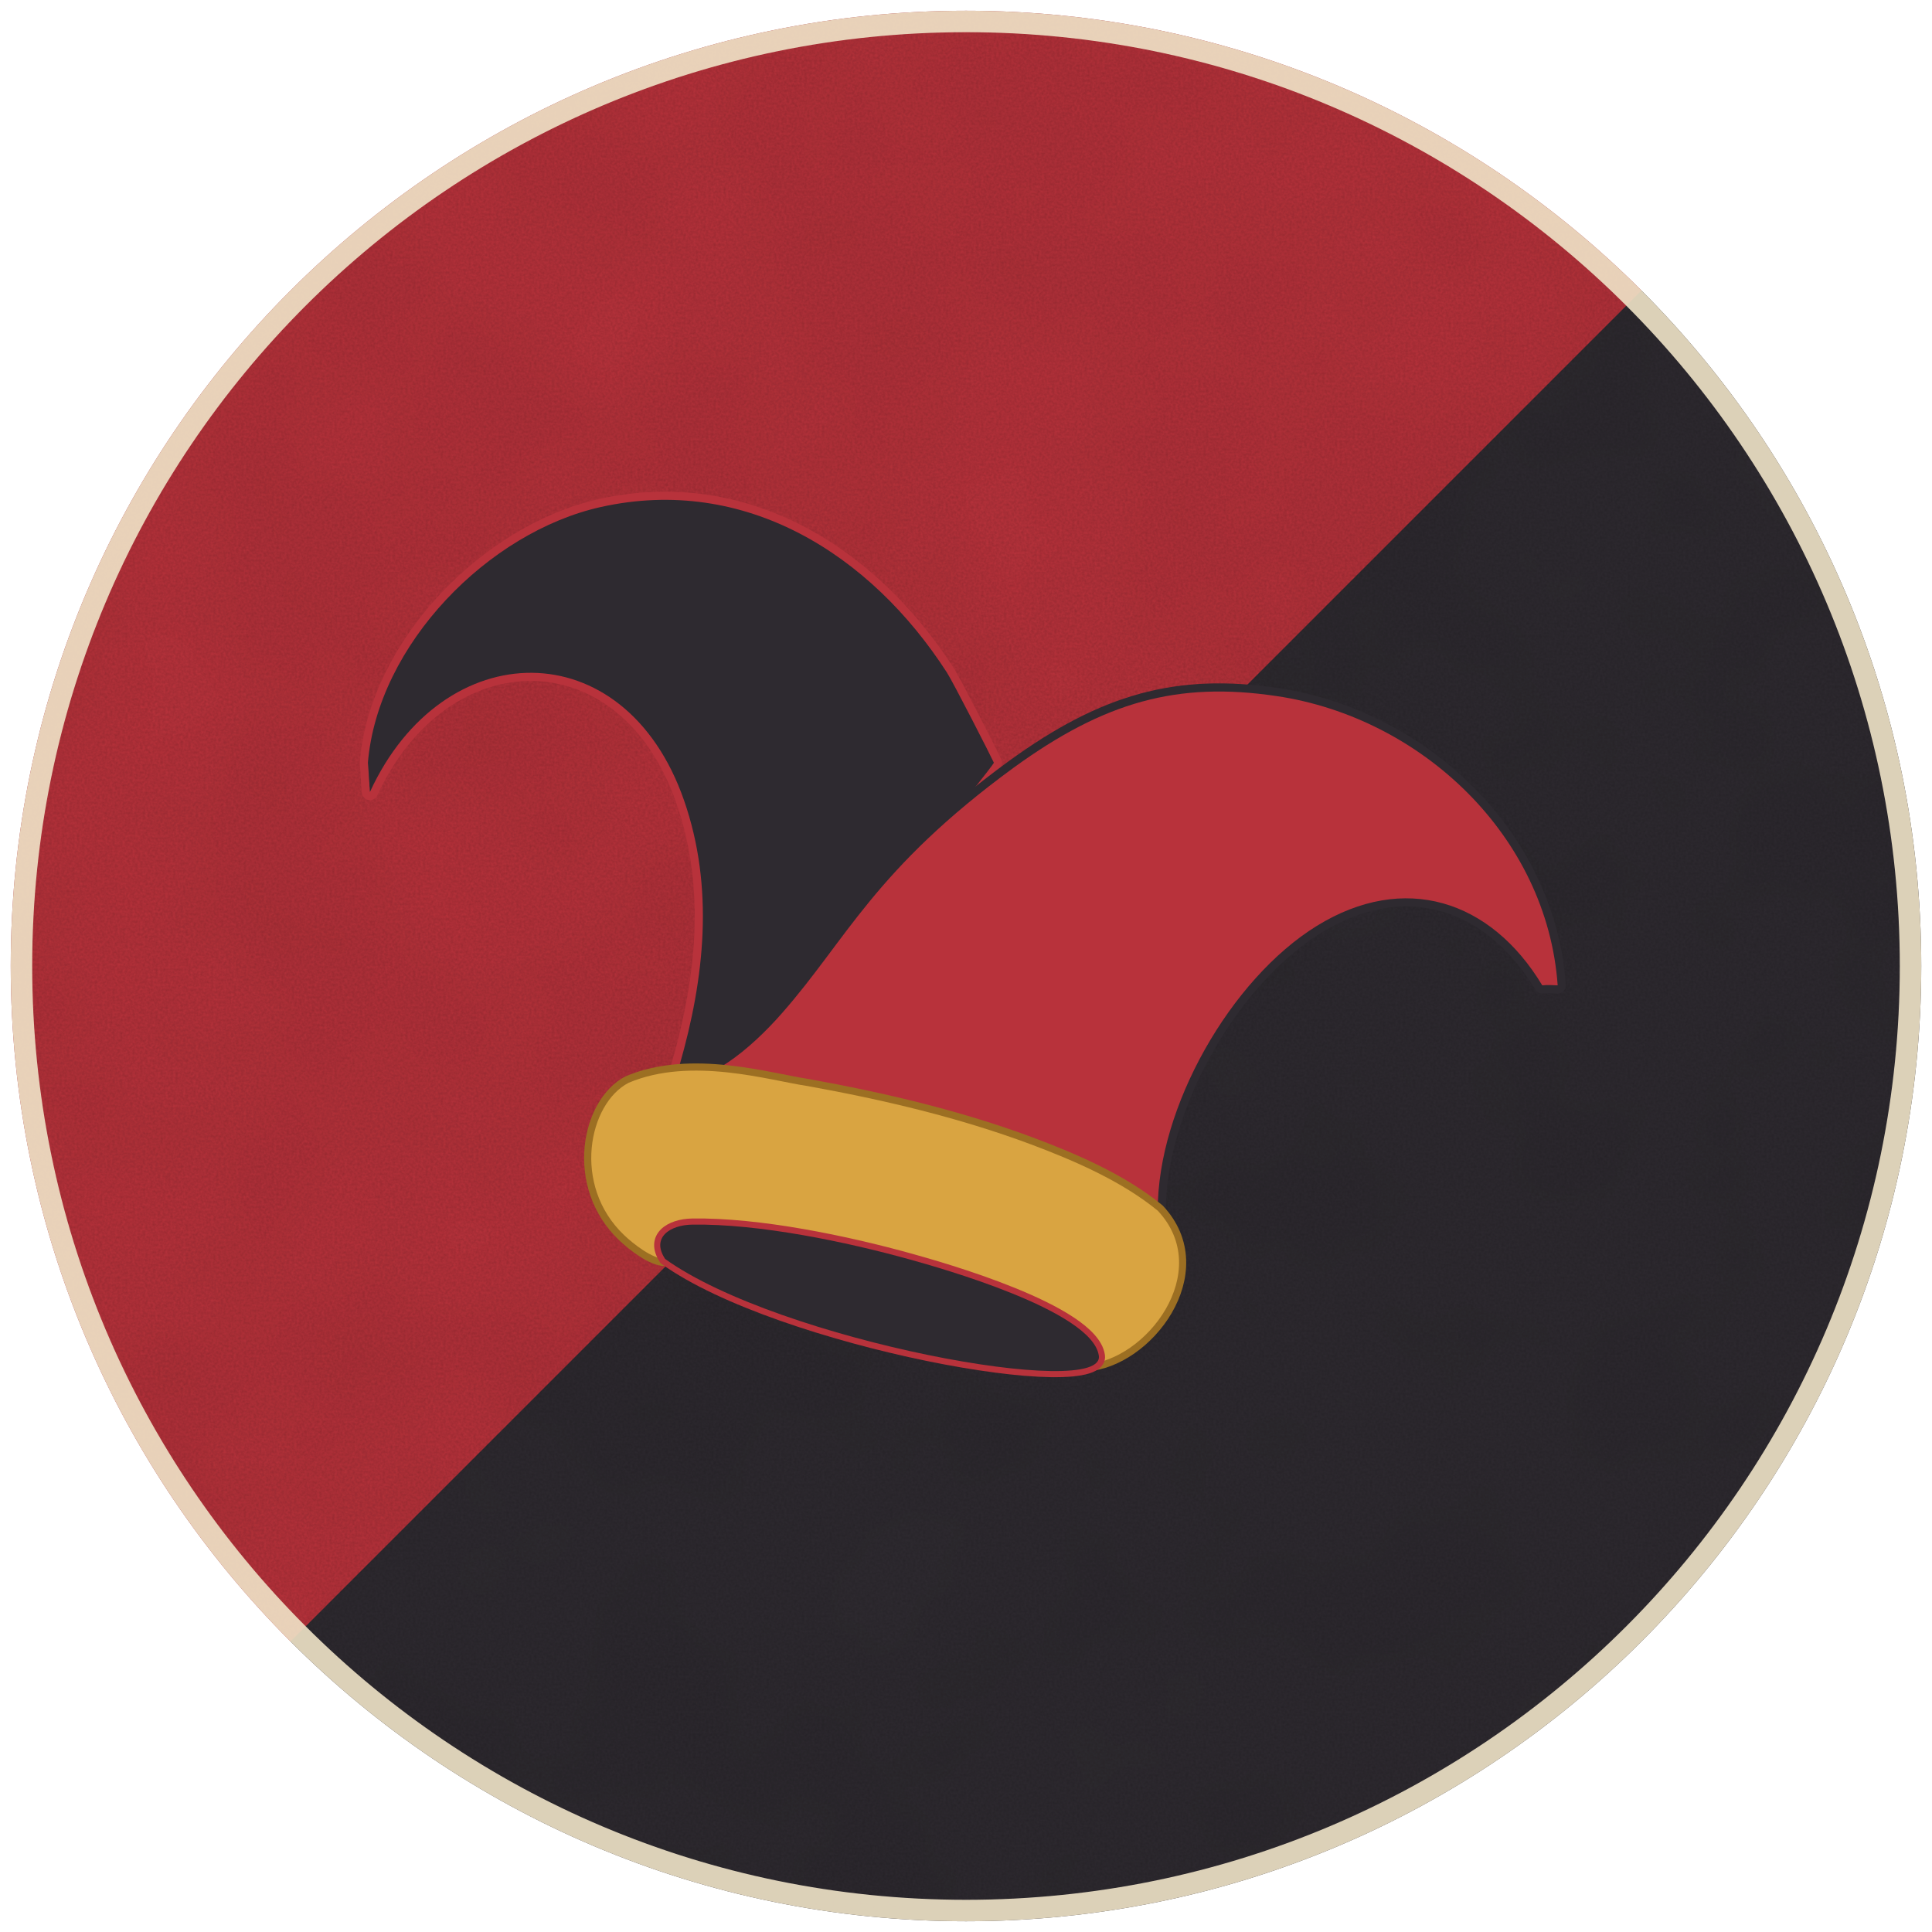
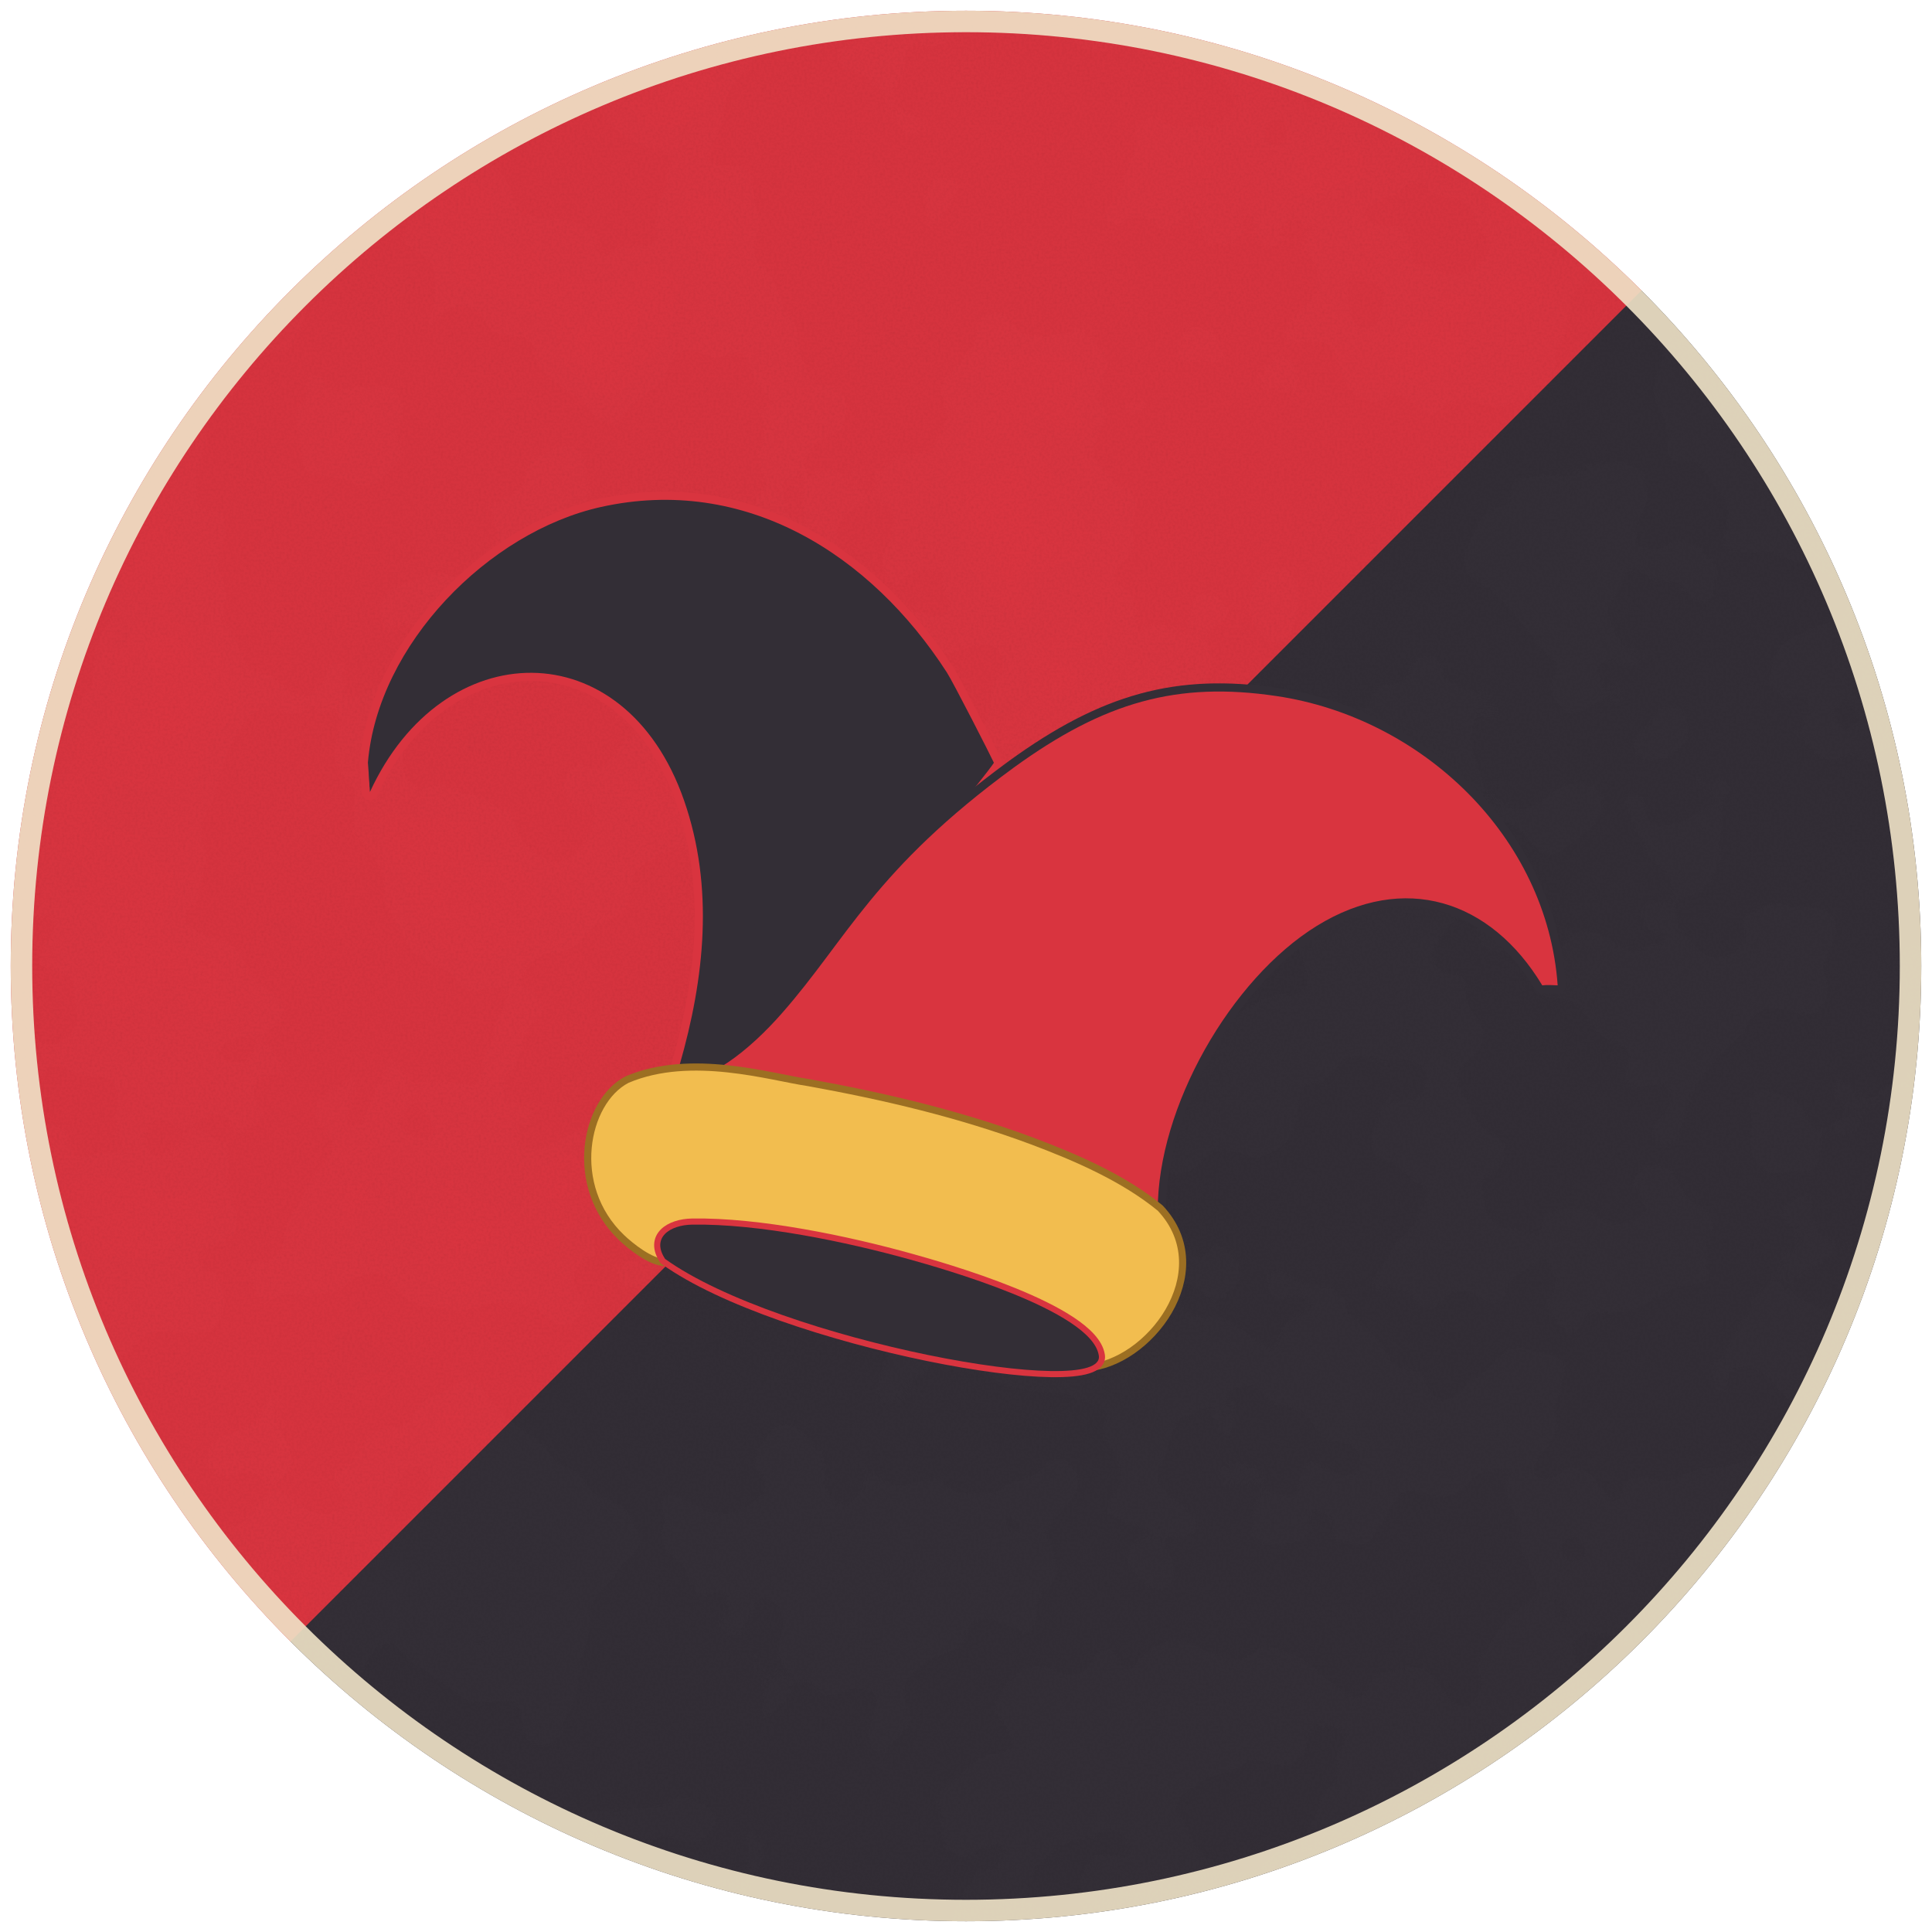
<svg xmlns="http://www.w3.org/2000/svg" viewBox="62 62 900 900">
  <defs>
    <filter id="grain" color-interpolation-filters="sRGB" filterUnits="userSpaceOnUse" x="0" y="0" width="1024" height="1024">
      <feTurbulence type="fractalNoise" baseFrequency="0.85" numOctaves="2" seed="5" stitchTiles="stitch" result="fine" />
      <feColorMatrix in="fine" type="saturate" values="0" result="fineMono" />
      <feComponentTransfer in="fineMono" result="fineSoft">
-         <feFuncR type="linear" slope="0.22" intercept="0.82" />
-         <feFuncG type="linear" slope="0.22" intercept="0.82" />
-         <feFuncB type="linear" slope="0.22" intercept="0.82" />
+         <feFuncR type="linear" slope="0.1" intercept="0.94" />
+         <feFuncG type="linear" slope="0.1" intercept="0.94" />
+         <feFuncB type="linear" slope="0.1" intercept="0.94" />
        <feFuncA type="linear" slope="0" intercept="1" />
      </feComponentTransfer>
      <feTurbulence type="fractalNoise" baseFrequency="0.012" numOctaves="3" seed="11" result="mottle" />
      <feColorMatrix in="mottle" type="saturate" values="0" result="mottleMono" />
      <feComponentTransfer in="mottleMono" result="mottleSoft">
-         <feFuncR type="linear" slope="0.1" intercept="0.92" />
-         <feFuncG type="linear" slope="0.1" intercept="0.92" />
-         <feFuncB type="linear" slope="0.1" intercept="0.92" />
+         <feFuncR type="linear" slope="0.04" intercept="0.97" />
+         <feFuncG type="linear" slope="0.04" intercept="0.97" />
+         <feFuncB type="linear" slope="0.04" intercept="0.97" />
        <feFuncA type="linear" slope="0" intercept="1" />
      </feComponentTransfer>
      <feBlend in="SourceGraphic" in2="fineSoft" mode="multiply" result="a" />
      <feBlend in="a" in2="mottleSoft" mode="multiply" result="b" />
      <feComposite in="b" in2="SourceGraphic" operator="in" />
    </filter>
    <clipPath id="disc">
      <circle cx="512" cy="512" r="445" />
    </clipPath>
  </defs>
  <g clip-path="url(#disc)">
    <g filter="url(#grain)">
-       <rect width="1024" height="1024" fill="#2E2A30" />
-       <path d="M 0 0 L 1024 0 L 0 1024 Z" fill="#B8323B" />
+       <rect width="1024" height="1024" fill="#332E36" />
+       <path d="M 0 0 L 1024 0 L 0 1024 Z" fill="#D9343F" />
    </g>
  </g>
  <circle cx="512" cy="512" r="440" fill="none" stroke="#EFE3C8" stroke-width="10" opacity="0.9" />
  <g transform="translate(512 520) scale(0.95) translate(-512 -512)">
    <g transform="translate(1024 0) scale(-1 1)">
      <g transform="translate(265.9973 297)">
        <g transform="translate(511.7402 97.2307)">
-           <path d="M -279.4 9.656 C -278.3 7.114 -259.51 -29.718 -256.34 -34.616 C -218.98 -92.518 -157.52 -131.45 -86.72 -115.73 C -31.59 -103.48 22.666 -48.34 27.544 9.628 L 26.64 21.593 C 26.172 21.401 12.832 -14.144 10.174 -17.672 C -13.086 -48.544 -53.318 -61.3 -89.288 -46.038 C -151.12 -19.806 -150.79 49.036 -163.68 103.81 C -166.3 114.93 -170.63 124.854 -174.48 135.506 C -209.32 98.562 -278.98 11.51 -279.4 9.656 Z" fill="#B8323B" stroke="#B8323B" stroke-width="8" stroke-linejoin="round" />
-           <path d="M -175.48 132.506 C -171.63 121.854 -167.3 111.93 -164.68 100.81 C -151.79 46.036 -152.12 -22.806 -90.288 -49.038 C -54.318 -64.3 -14.086 -51.544 9.174 -20.672 C 11.832 -17.144 25.612 8.058 26.08 8.25 L 26.544 6.628 C 27.158 12.588 27.044 18.056 26.544 24.006 C -9.156 -53.67 -98.34 -55.47 -127.45 28.05 C -142.35 70.786 -137.54 115.392 -125.29 157.932 C -124.61 160.308 -121.17 166.492 -123.67 168.19 C -127.37 167.24 -130.95 165.922 -134.69 165.042 C -138.57 161.52 -144.3 159.768 -148.68 156.836 C -158.33 150.386 -167.84 141.238 -175.48 132.506 Z" fill="#B8323B" stroke="#B8323B" stroke-width="8" stroke-linejoin="round" />
-           <path d="M -279.4 9.656 C -278.3 7.114 -259.51 -29.718 -256.34 -34.616 C -218.98 -92.518 -157.52 -131.45 -86.72 -115.73 C -31.59 -103.48 22.666 -48.34 27.544 9.628 L 26.64 21.593 C 26.172 21.401 12.832 -14.144 10.174 -17.672 C -13.086 -48.544 -53.318 -61.3 -89.288 -46.038 C -151.12 -19.806 -150.79 49.036 -163.68 103.81 C -166.3 114.93 -170.63 124.854 -174.48 135.506 C -209.32 98.562 -278.98 11.51 -279.4 9.656 Z" fill="#2E2A30" />
-           <path d="M -175.48 132.506 C -171.63 121.854 -167.3 111.93 -164.68 100.81 C -151.79 46.036 -152.12 -22.806 -90.288 -49.038 C -54.318 -64.3 -14.086 -51.544 9.174 -20.672 C 11.832 -17.144 25.612 8.058 26.08 8.25 L 26.544 6.628 C 27.158 12.588 27.044 18.056 26.544 24.006 C -9.156 -53.67 -98.34 -55.47 -127.45 28.05 C -142.35 70.786 -137.54 115.392 -125.29 157.932 C -124.61 160.308 -121.17 166.492 -123.67 168.19 C -127.37 167.24 -130.95 165.922 -134.69 165.042 C -138.57 161.52 -144.3 159.768 -148.68 156.836 C -158.33 150.386 -167.84 141.238 -175.48 132.506 Z" fill="#2E2A30" />
+           <path d="M -279.4 9.656 C -278.3 7.114 -259.51 -29.718 -256.34 -34.616 C -218.98 -92.518 -157.52 -131.45 -86.72 -115.73 C -31.59 -103.48 22.666 -48.34 27.544 9.628 L 26.64 21.593 C 26.172 21.401 12.832 -14.144 10.174 -17.672 C -13.086 -48.544 -53.318 -61.3 -89.288 -46.038 C -151.12 -19.806 -150.79 49.036 -163.68 103.81 C -166.3 114.93 -170.63 124.854 -174.48 135.506 C -209.32 98.562 -278.98 11.51 -279.4 9.656 Z" fill="#D9343F" stroke="#D9343F" stroke-width="8" stroke-linejoin="round" />
+           <path d="M -175.48 132.506 C -171.63 121.854 -167.3 111.93 -164.68 100.81 C -151.79 46.036 -152.12 -22.806 -90.288 -49.038 C -54.318 -64.3 -14.086 -51.544 9.174 -20.672 C 11.832 -17.144 25.612 8.058 26.08 8.25 L 26.544 6.628 C 27.158 12.588 27.044 18.056 26.544 24.006 C -9.156 -53.67 -98.34 -55.47 -127.45 28.05 C -142.35 70.786 -137.54 115.392 -125.29 157.932 C -124.61 160.308 -121.17 166.492 -123.67 168.19 C -127.37 167.24 -130.95 165.922 -134.69 165.042 C -138.57 161.52 -144.3 159.768 -148.68 156.836 C -158.33 150.386 -167.84 141.238 -175.48 132.506 Z" fill="#D9343F" stroke="#D9343F" stroke-width="8" stroke-linejoin="round" />
+           <path d="M -279.4 9.656 C -278.3 7.114 -259.51 -29.718 -256.34 -34.616 C -218.98 -92.518 -157.52 -131.45 -86.72 -115.73 C -31.59 -103.48 22.666 -48.34 27.544 9.628 L 26.64 21.593 C 26.172 21.401 12.832 -14.144 10.174 -17.672 C -13.086 -48.544 -53.318 -61.3 -89.288 -46.038 C -151.12 -19.806 -150.79 49.036 -163.68 103.81 C -166.3 114.93 -170.63 124.854 -174.48 135.506 C -209.32 98.562 -278.98 11.51 -279.4 9.656 Z" fill="#332E36" />
+           <path d="M -175.48 132.506 C -171.63 121.854 -167.3 111.93 -164.68 100.81 C -151.79 46.036 -152.12 -22.806 -90.288 -49.038 C -54.318 -64.3 -14.086 -51.544 9.174 -20.672 C 11.832 -17.144 25.612 8.058 26.08 8.25 L 26.544 6.628 C 27.158 12.588 27.044 18.056 26.544 24.006 C -9.156 -53.67 -98.34 -55.47 -127.45 28.05 C -142.35 70.786 -137.54 115.392 -125.29 157.932 C -124.61 160.308 -121.17 166.492 -123.67 168.19 C -127.37 167.24 -130.95 165.922 -134.69 165.042 C -138.57 161.52 -144.3 159.768 -148.68 156.836 C -158.33 150.386 -167.84 141.238 -175.48 132.506 Z" fill="#332E36" />
        </g>
-         <path d="M -44.13 216.069 C -38.92 142.887 22.57 84.817 93.65 74.225 C 142.38 66.963 178.139 77.045 222.55 109.267 C 291.027 159.349 304.391 193.563 336.26 229.737 C 343.9 238.469 353.41 247.617 363.06 254.067 C 367.44 256.999 373.17 258.751 377.05 262.273 C 358.52 262.221 342.23 262.733 323.84 265.421 C 286.37 272.203 249.76 280.787 214 294.101 C 192.68 302.131 169.71 312.047 151.97 326.565 C 152.18 275.923 116.19 212.925 73.95 186.893 C 31.15 160.517 -11.32 174.117 -36.57 216.069 C -39.09 215.775 -41.6 215.965 -44.13 216.069 Z" fill="#2E2A30" stroke="#2E2A30" stroke-width="8" stroke-linejoin="round" />
-         <path d="M -44.13 216.069 C -38.92 142.887 22.57 84.817 93.65 74.225 C 142.38 66.963 178.139 77.045 222.55 109.267 C 291.027 159.349 304.391 193.563 336.26 229.737 C 343.9 238.469 353.41 247.617 363.06 254.067 C 367.44 256.999 373.17 258.751 377.05 262.273 C 358.52 262.221 342.23 262.733 323.84 265.421 C 286.37 272.203 249.76 280.787 214 294.101 C 192.68 302.131 169.71 312.047 151.97 326.565 C 152.18 275.923 116.19 212.925 73.95 186.893 C 31.15 160.517 -11.32 174.117 -36.57 216.069 C -39.09 215.775 -41.6 215.965 -44.13 216.069 Z" fill="#B8323B" />
+         <path d="M -44.13 216.069 C -38.92 142.887 22.57 84.817 93.65 74.225 C 142.38 66.963 178.139 77.045 222.55 109.267 C 291.027 159.349 304.391 193.563 336.26 229.737 C 343.9 238.469 353.41 247.617 363.06 254.067 C 367.44 256.999 373.17 258.751 377.05 262.273 C 358.52 262.221 342.23 262.733 323.84 265.421 C 286.37 272.203 249.76 280.787 214 294.101 C 192.68 302.131 169.71 312.047 151.97 326.565 C 152.18 275.923 116.19 212.925 73.95 186.893 C 31.15 160.517 -11.32 174.117 -36.57 216.069 C -39.09 215.775 -41.6 215.965 -44.13 216.069 Z" fill="#332E36" stroke="#332E36" stroke-width="8" stroke-linejoin="round" />
+         <path d="M -44.13 216.069 C -38.92 142.887 22.57 84.817 93.65 74.225 C 142.38 66.963 178.139 77.045 222.55 109.267 C 291.027 159.349 304.391 193.563 336.26 229.737 C 343.9 238.469 353.41 247.617 363.06 254.067 C 367.44 256.999 373.17 258.751 377.05 262.273 C 358.52 262.221 342.23 262.733 323.84 265.421 C 286.37 272.203 249.76 280.787 214 294.101 C 192.68 302.131 169.71 312.047 151.97 326.565 C 152.18 275.923 116.19 212.925 73.95 186.893 C 31.15 160.517 -11.32 174.117 -36.57 216.069 C -39.09 215.775 -41.6 215.965 -44.13 216.069 Z" fill="#D9343F" />
        <path d="M 323.84 265.421 C 342.23 262.733 380.72 250.833 411.431 263.844 C 430.993 273.937 439.406 313.999 413.646 338.549 C 409.26 342.725 399.8 350.249 393.54 350.225 C 392.36 349.889 261.729 384.89 187.436 401.869 C 157.849 400.483 124 356.449 151.97 326.565 C 169.71 312.047 192.68 302.131 214 294.101 C 249.76 280.787 286.37 272.203 323.84 265.421 Z" fill="#9C6F22" stroke="#9C6F22" stroke-width="7" stroke-linejoin="round" />
-         <path d="M 323.84 265.421 C 342.23 262.733 380.72 250.833 411.431 263.844 C 430.993 273.937 439.406 313.999 413.646 338.549 C 409.26 342.725 399.8 350.249 393.54 350.225 C 392.36 349.889 261.729 384.89 187.436 401.869 C 157.849 400.483 124 356.449 151.97 326.565 C 169.71 312.047 192.68 302.131 214 294.101 C 249.76 280.787 286.37 272.203 323.84 265.421 Z" fill="#D9A441" />
-         <path d="M 180.91 397.419 C 184.526 375.377 259.36 354.451 273.2 350.585 C 304.46 341.853 347.522 332.883 380.25 333.394 C 391.087 333.563 400.49 339.681 393.54 350.225 C 337.602 390.392 176.409 419.946 180.91 397.419 Z" fill="#B8323B" stroke="#B8323B" stroke-width="6" stroke-linejoin="round" />
-         <path d="M 180.91 397.419 C 184.526 375.377 259.36 354.451 273.2 350.585 C 304.46 341.853 347.522 332.883 380.25 333.394 C 391.087 333.563 400.49 339.681 393.54 350.225 C 337.602 390.392 176.409 419.946 180.91 397.419 Z" fill="#2E2A30" />
+         <path d="M 323.84 265.421 C 342.23 262.733 380.72 250.833 411.431 263.844 C 430.993 273.937 439.406 313.999 413.646 338.549 C 409.26 342.725 399.8 350.249 393.54 350.225 C 392.36 349.889 261.729 384.89 187.436 401.869 C 157.849 400.483 124 356.449 151.97 326.565 C 169.71 312.047 192.68 302.131 214 294.101 C 249.76 280.787 286.37 272.203 323.84 265.421 Z" fill="#F2BD4F" />
+         <path d="M 180.91 397.419 C 184.526 375.377 259.36 354.451 273.2 350.585 C 304.46 341.853 347.522 332.883 380.25 333.394 C 391.087 333.563 400.49 339.681 393.54 350.225 C 337.602 390.392 176.409 419.946 180.91 397.419 Z" fill="#D9343F" stroke="#D9343F" stroke-width="6" stroke-linejoin="round" />
+         <path d="M 180.91 397.419 C 184.526 375.377 259.36 354.451 273.2 350.585 C 304.46 341.853 347.522 332.883 380.25 333.394 C 391.087 333.563 400.49 339.681 393.54 350.225 C 337.602 390.392 176.409 419.946 180.91 397.419 Z" fill="#332E36" />
      </g>
    </g>
  </g>
</svg>
